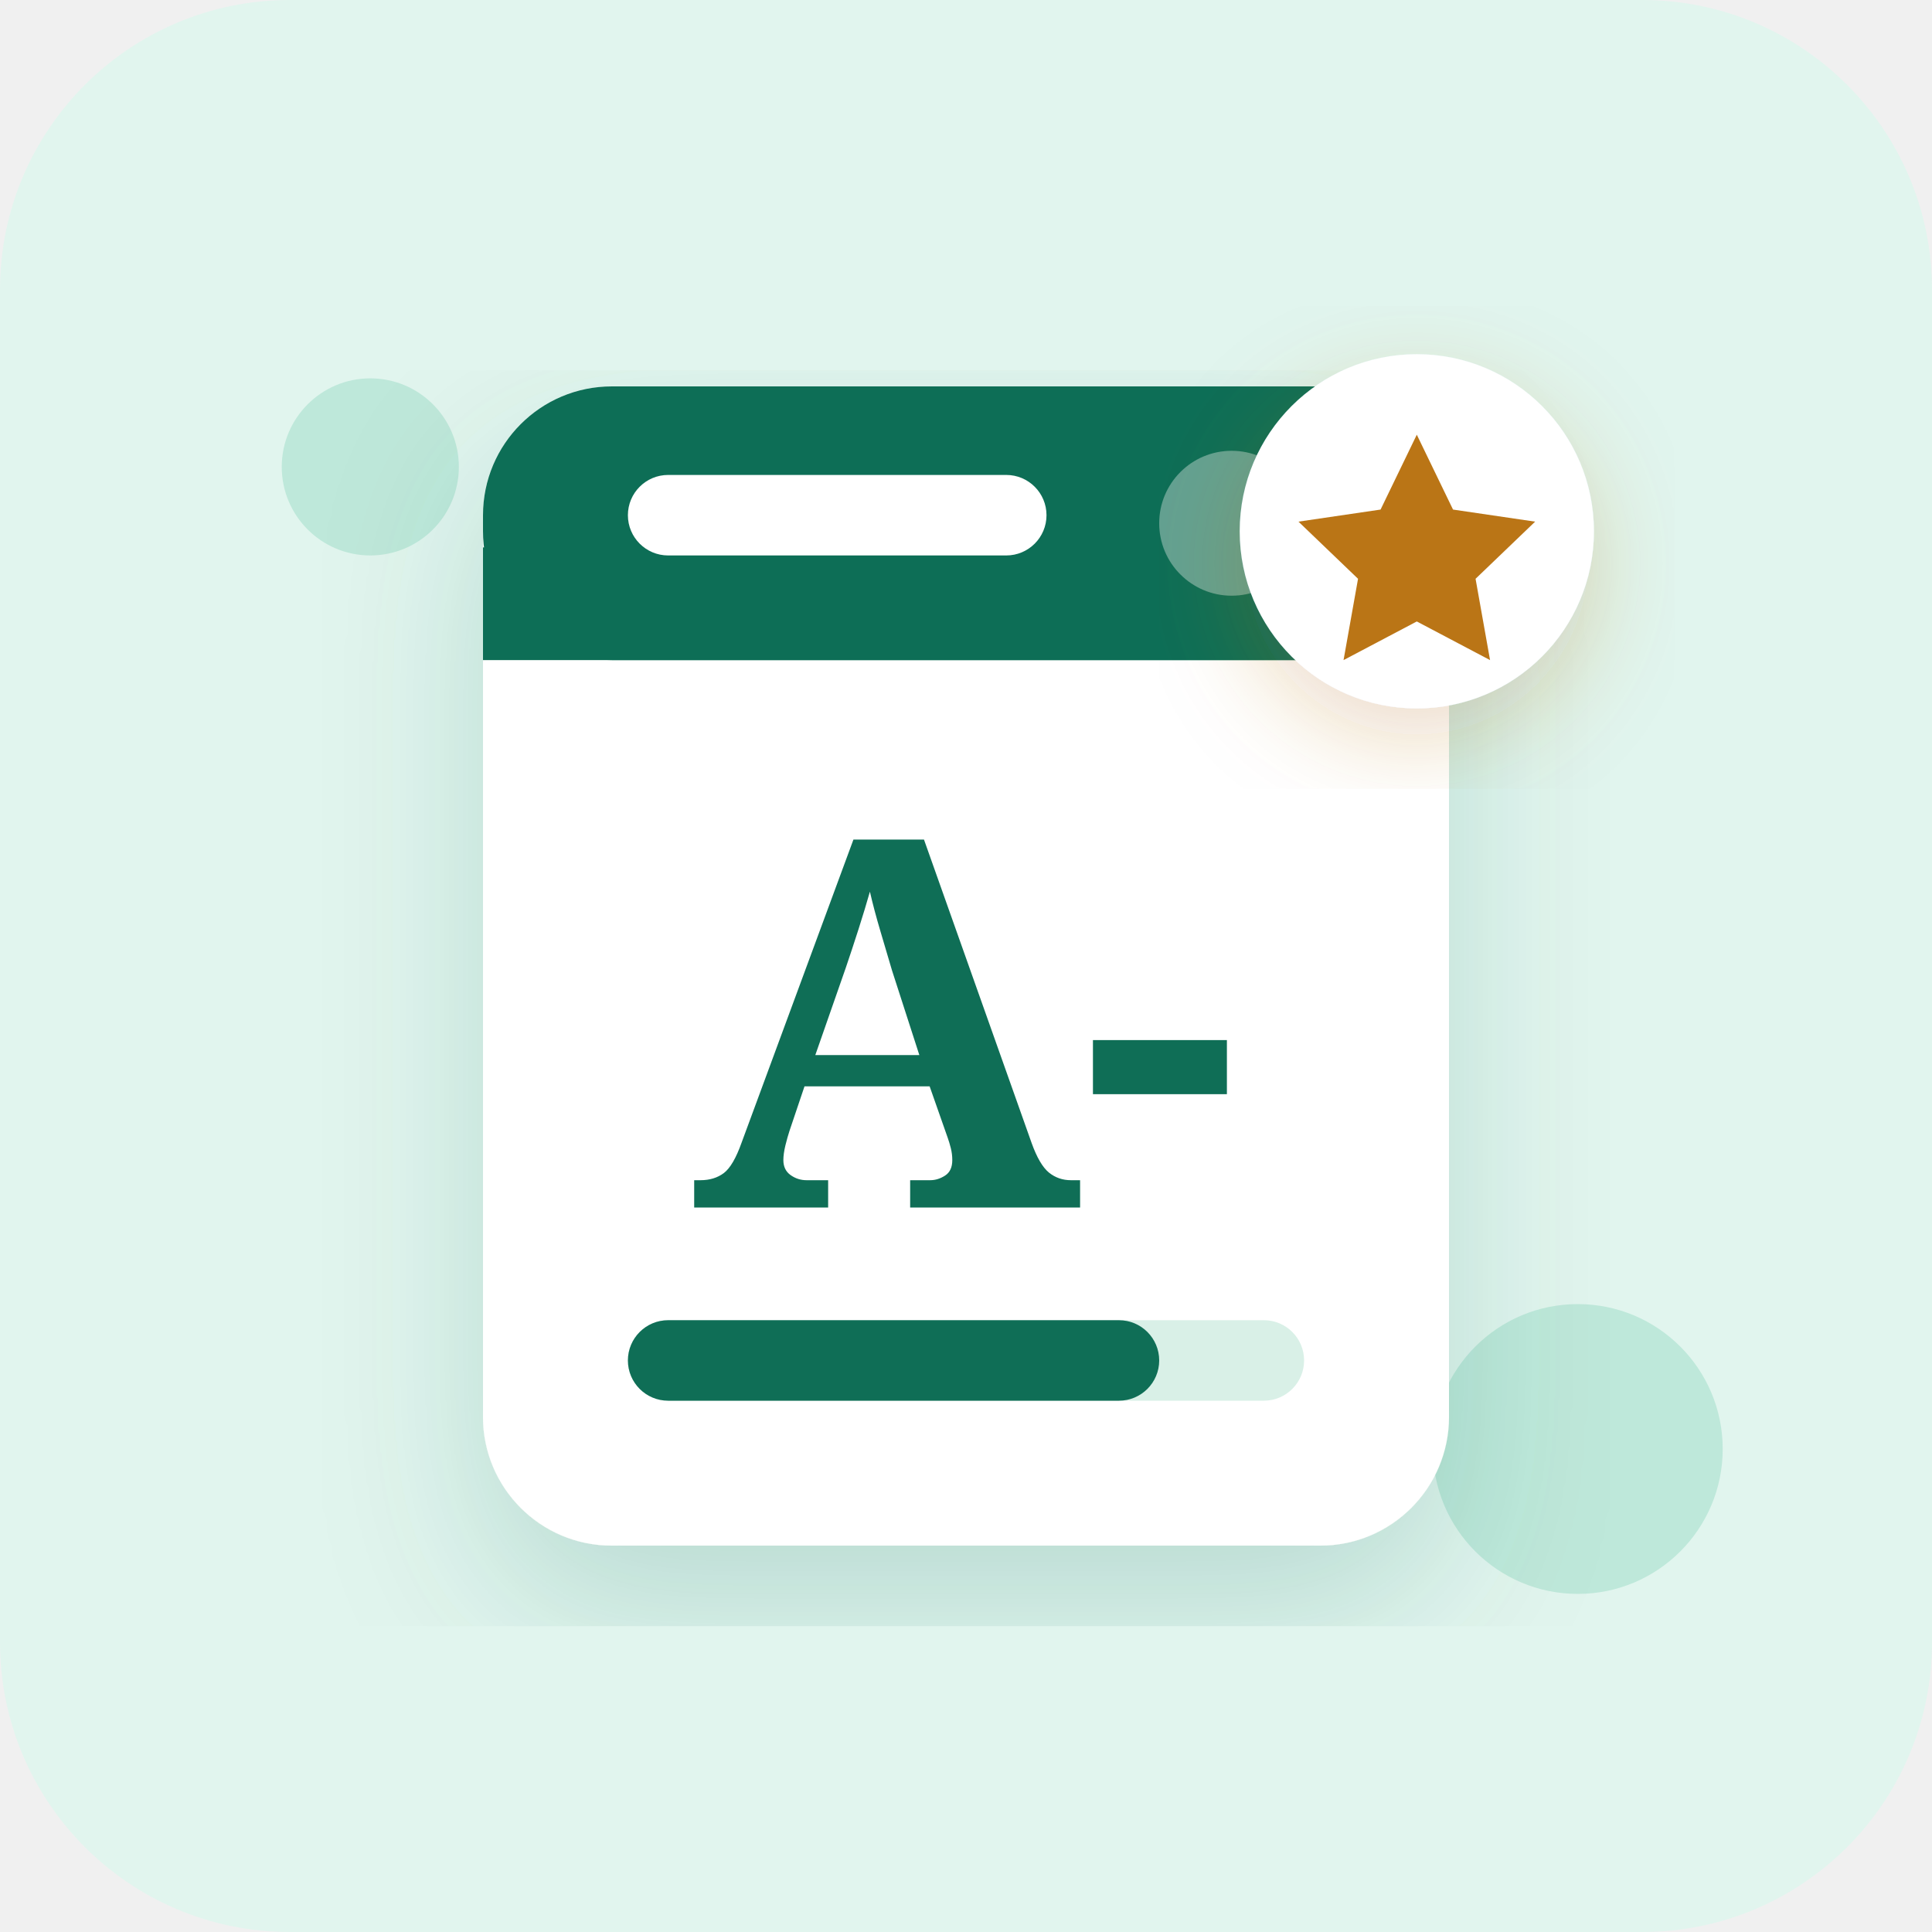
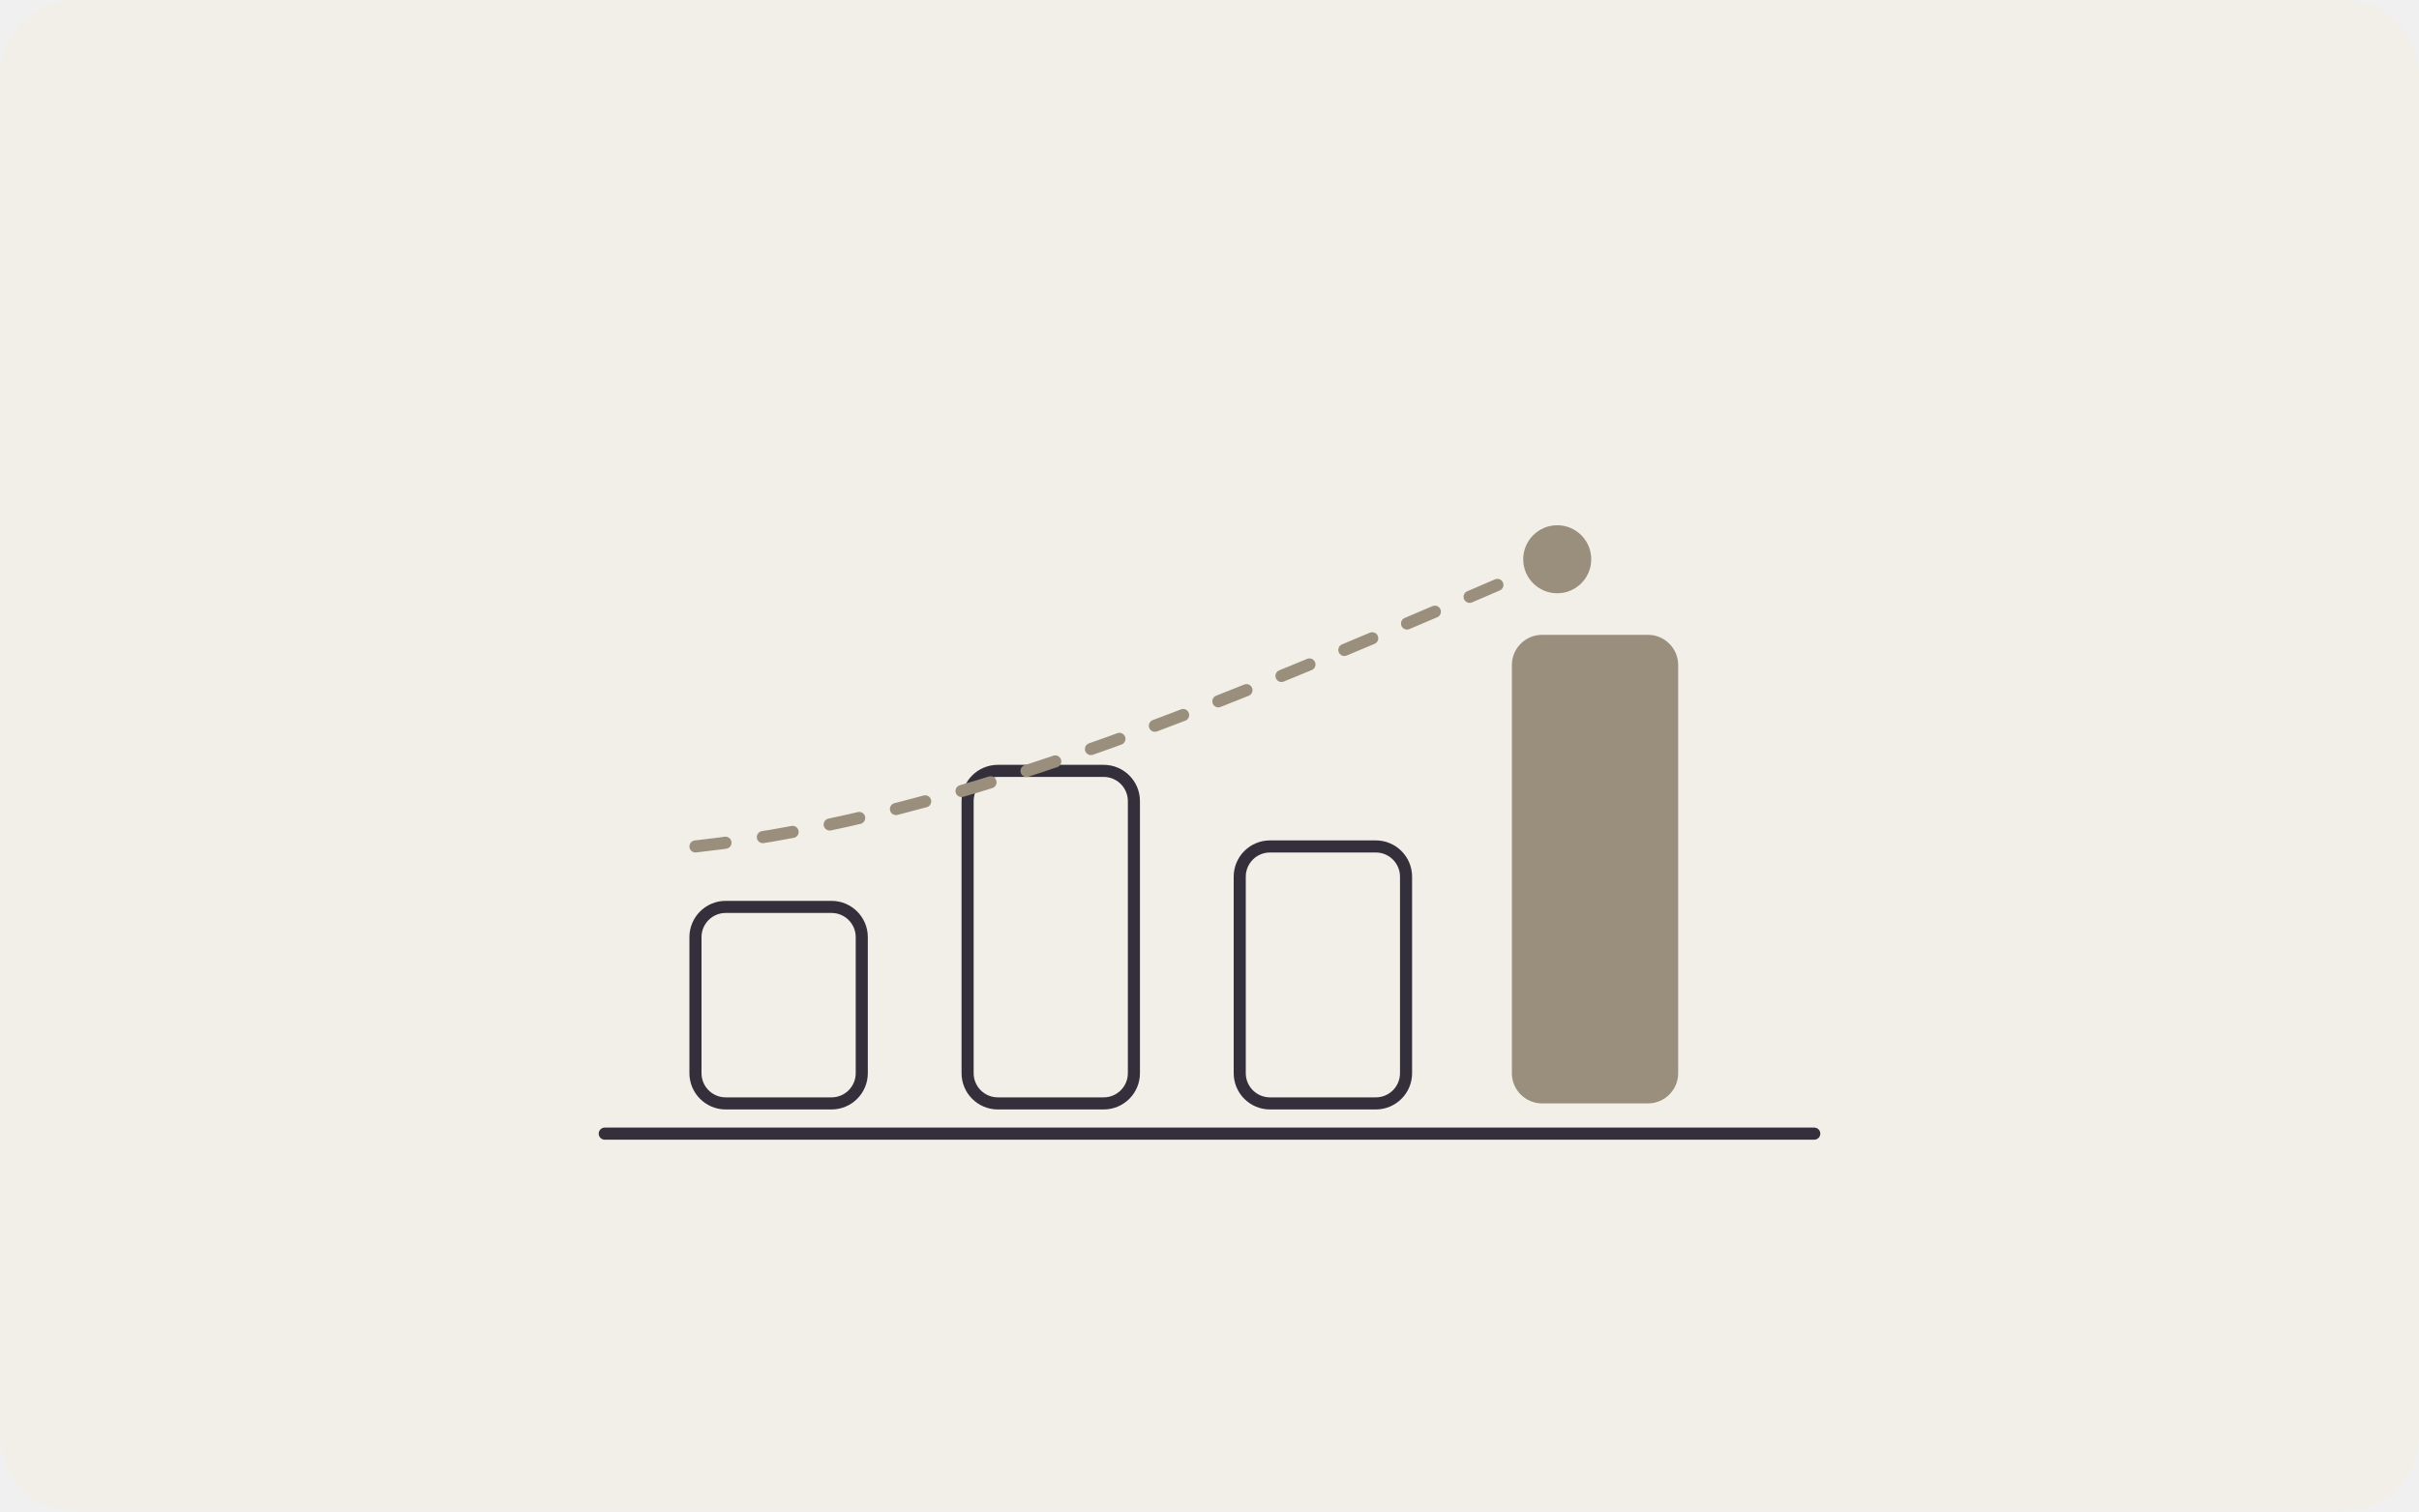
- <svg xmlns="http://www.w3.org/2000/svg" width="240" height="240" viewBox="0 0 240 240" fill="none">
-   <rect width="240" height="240" rx="36" fill="#E1F5EE" />
-   <circle cx="196" cy="180" r="18" fill="#BEE8DA" />
-   <circle cx="46" cy="58" r="11" fill="#BEE8DA" />
-   <g filter="url(#shadow1)">
-     <rect x="60" y="48" width="120" height="144" rx="16" fill="#FFFFFF" />
-     <rect x="60" y="48" width="120" height="34" rx="16" fill="#0F6E56" />
-     <rect x="60" y="68" width="120" height="14" fill="#0F6E56" />
-     <rect x="78" y="59" width="52" height="10" rx="5" fill="#FFFFFF" />
-     <circle cx="153" cy="65" r="9" fill="#FFFFFF" fill-opacity="0.35" />
+ <svg xmlns="http://www.w3.org/2000/svg" width="320" height="200" viewBox="0 0 320 200" fill="none" role="img">
+   <rect width="320" height="200" rx="10" fill="#F2EFE9" />
+   <g stroke="#33303C" stroke-width="1.6" stroke-linecap="round" stroke-linejoin="round" fill="none">
+     <rect x="92" y="120" width="22" height="26" rx="4" />
+     <rect x="128" y="102" width="22" height="44" rx="4" />
+     <rect x="164" y="112" width="22" height="34" rx="4" />
+     <rect x="200" y="84" width="22" height="62" rx="4" fill="#9A8F7D" stroke="none" />
+     <line x1="80" y1="150" x2="240" y2="150" />
+     <path d="M92 112 C 128 108, 164 92, 206 74" stroke="#9A8F7D" stroke-dasharray="4 5" />
+     <circle cx="206" cy="74" r="4.5" fill="#9A8F7D" stroke="none" />
  </g>
-   <text x="120" y="150" font-family="Georgia, serif" font-size="64" font-weight="700" fill="#0F6E56" text-anchor="middle">A-</text>
-   <rect x="78" y="164" width="84" height="10" rx="5" fill="#D9F0E7" />
-   <rect x="78" y="164" width="66" height="10" rx="5" fill="#0F6E56" />
-   <g filter="url(#shadow2)">
-     <circle cx="176" cy="66" r="22" fill="#FFFFFF" />
-     <path d="M176 54 L180.5 63.3 L190.7 64.8 L183.3 71.9 L185.1 82 L176 77.2 L166.9 82 L168.7 71.9 L161.3 64.8 L171.5 63.3 Z" fill="#BA7517" />
-   </g>
-   <defs>
-     <filter id="shadow1" x="40" y="38" width="160" height="164" filterUnits="userSpaceOnUse">
-       <feDropShadow dx="0" dy="8" stdDeviation="10" flood-color="#0F6E56" flood-opacity="0.18" />
-     </filter>
-     <filter id="shadow2" x="144" y="34" width="64" height="64" filterUnits="userSpaceOnUse">
-       <feDropShadow dx="0" dy="4" stdDeviation="6" flood-color="#BA7517" flood-opacity="0.25" />
-     </filter>
-   </defs>
</svg>
